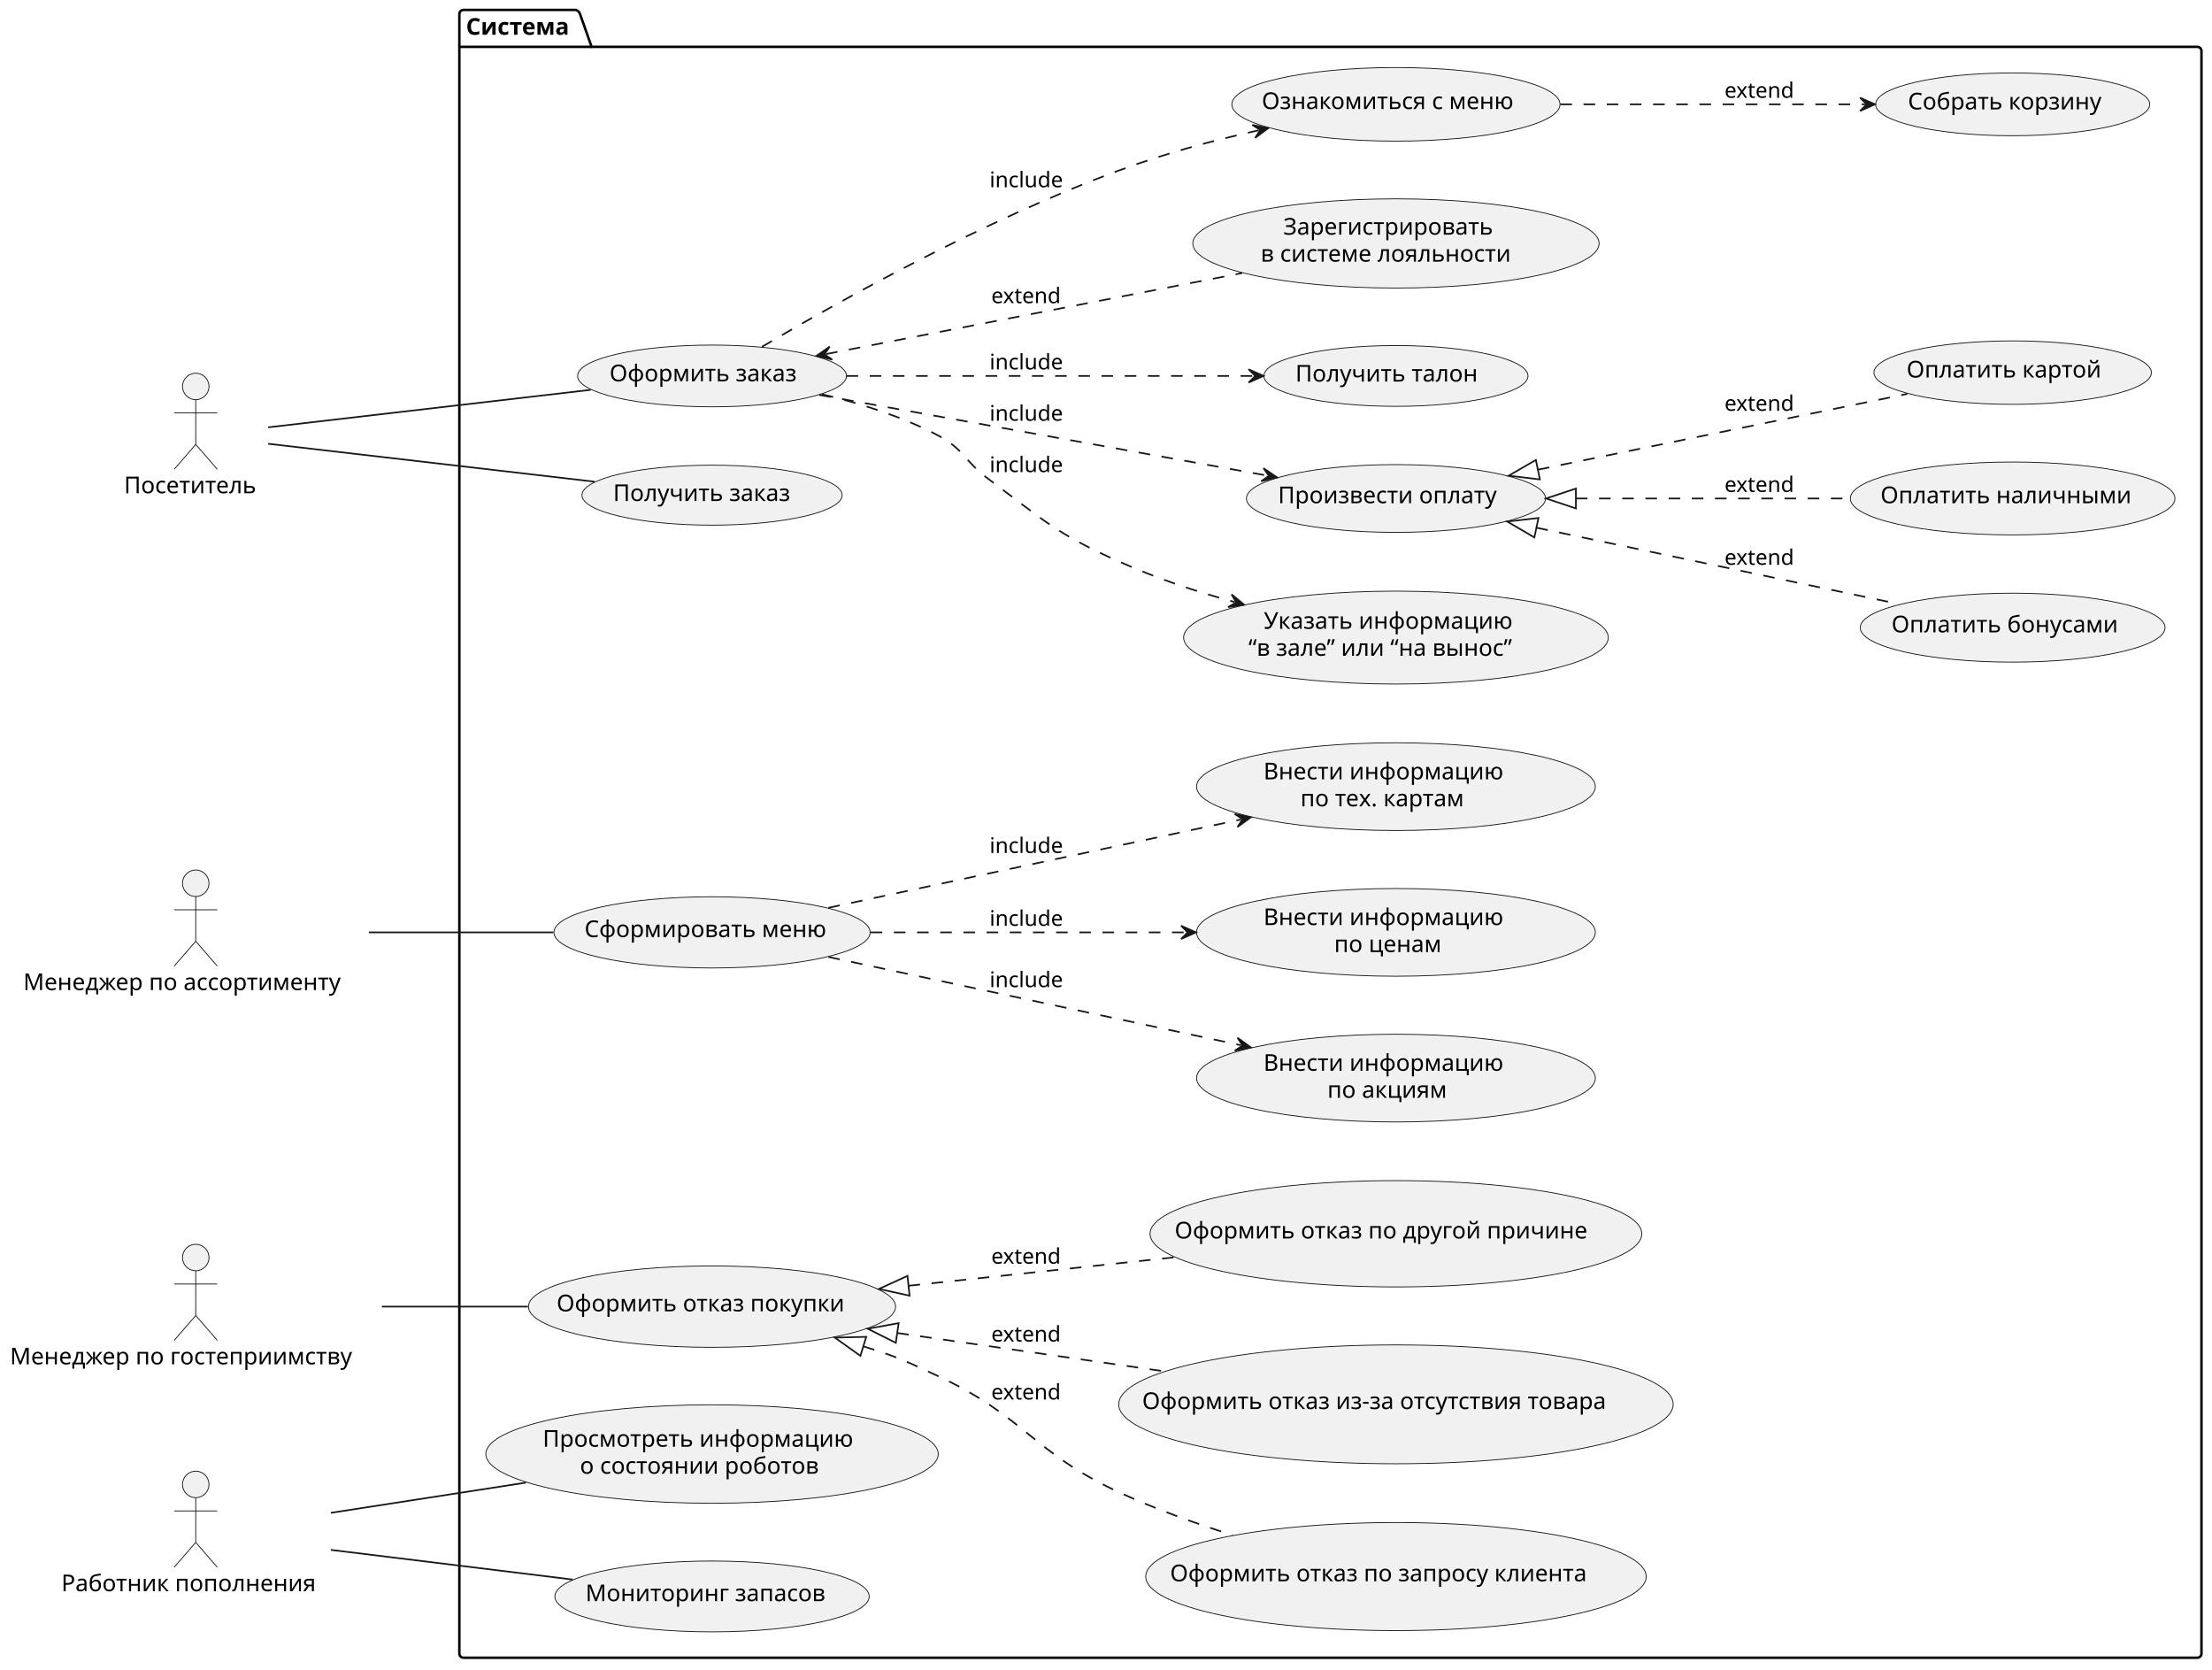
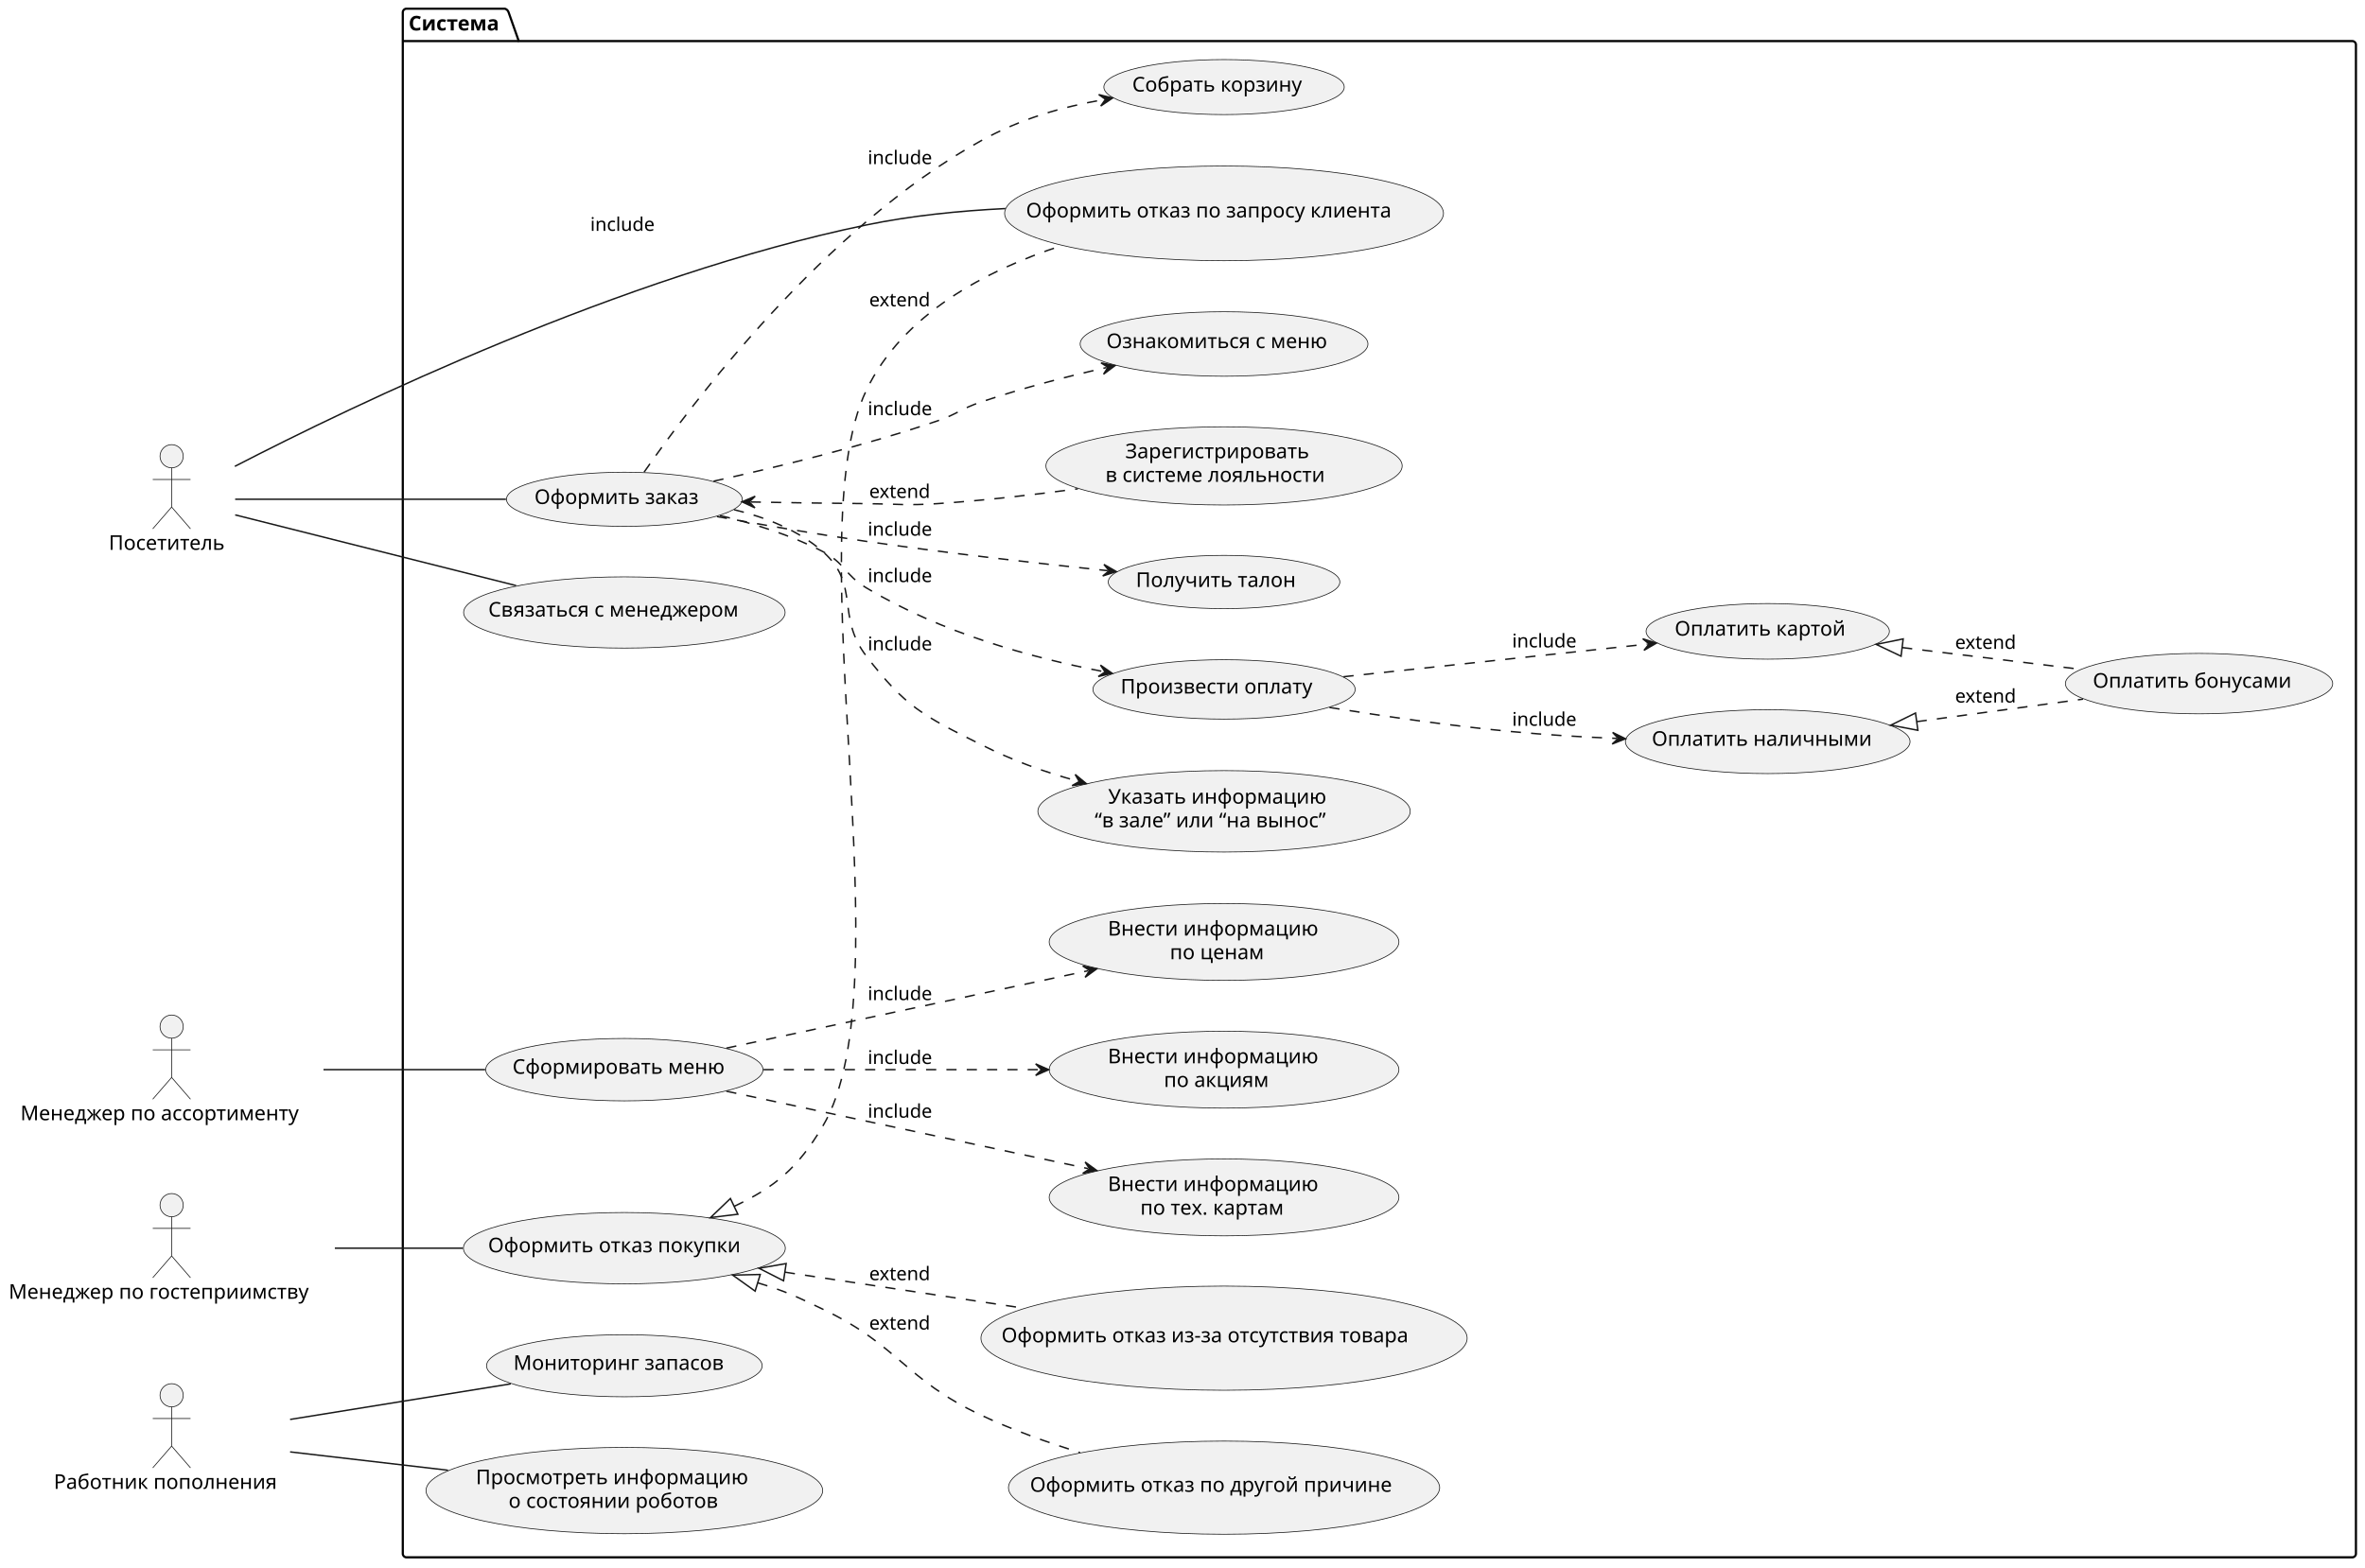
- <svg xmlns="http://www.w3.org/2000/svg" contentStyleType="text/css" height="1008px" preserveAspectRatio="none" style="width:1336px;height:1008px;background:#FFFFFF;" version="1.1" viewBox="0 0 1336 1008" width="1336px" zoomAndPan="magnify">
+ <svg xmlns="http://www.w3.org/2000/svg" contentStyleType="text/css" height="1080px" preserveAspectRatio="none" style="width:1629px;height:1080px;background:#FFFFFF;" version="1.1" viewBox="0 0 1629 1080" width="1629px" zoomAndPan="magnify">
  <defs />
  <g>
    <g id="cluster_Система">
-       <path d="M279.94,6 L347.823,6 A3.75,3.75 0 0 1 350.323,8.5 L357.323,28.297 L1327.14,28.297 A2.5,2.5 0 0 1 1329.64,30.797 L1329.64,998.5 A2.5,2.5 0 0 1 1327.14,1001 L279.94,1001 A2.5,2.5 0 0 1 277.44,998.5 L277.44,8.5 A2.5,2.5 0 0 1 279.94,6 " fill="none" style="stroke:#000000;stroke-width:1.5;" />
+       <path d="M279.94,6 L347.823,6 A3.75,3.75 0 0 1 350.323,8.5 L357.323,28.297 L1620.26,28.297 A2.5,2.5 0 0 1 1622.76,30.797 L1622.76,1070.5 A2.5,2.5 0 0 1 1620.26,1073 L279.94,1073 A2.5,2.5 0 0 1 277.44,1070.5 L277.44,8.5 A2.5,2.5 0 0 1 279.94,6 " fill="none" style="stroke:#000000;stroke-width:1.5;" />
      <line style="stroke:#000000;stroke-width:1.5;" x1="277.44" x2="357.323" y1="28.297" y2="28.297" />
      <text fill="#000000" font-family="sans-serif" font-size="14" font-weight="bold" lengthAdjust="spacing" textLength="66.883" x="281.44" y="20.995">Система</text>
    </g>
    <g id="elem_offer">
-       <ellipse cx="430.06" cy="227.004" fill="#F1F1F1" rx="81.22" ry="18.644" style="stroke:#181818;stroke-width:0.5;" />
-       <text fill="#000000" font-family="sans-serif" font-size="14" lengthAdjust="spacing" textLength="121.461" x="368.113" y="230.249">Оформить заказ</text>
-     </g>
-     <g id="elem_getoffer">
-       <ellipse cx="430.062" cy="298.996" fill="#F1F1F1" rx="78.582" ry="18.116" style="stroke:#181818;stroke-width:0.5;" />
-       <text fill="#000000" font-family="sans-serif" font-size="14" lengthAdjust="spacing" textLength="115.056" x="370.317" y="302.534">Получить заказ</text>
+       <ellipse cx="430.06" cy="344.004" fill="#F1F1F1" rx="81.22" ry="18.644" style="stroke:#181818;stroke-width:0.5;" />
+       <text fill="#000000" font-family="sans-serif" font-size="14" lengthAdjust="spacing" textLength="121.461" x="368.113" y="347.249">Оформить заказ</text>
    </g>
    <g id="elem_menu">
-       <ellipse cx="843.119" cy="63.004" fill="#F1F1F1" rx="99.119" ry="22.224" style="stroke:#181818;stroke-width:0.5;" />
-       <text fill="#000000" font-family="sans-serif" font-size="14" lengthAdjust="spacing" textLength="162.114" x="762.062" y="65.85">Ознакомиться с меню</text>
+       <ellipse cx="843.119" cy="237.004" fill="#F1F1F1" rx="99.119" ry="22.224" style="stroke:#181818;stroke-width:0.5;" />
+       <text fill="#000000" font-family="sans-serif" font-size="14" lengthAdjust="spacing" textLength="162.114" x="762.062" y="239.851">Ознакомиться с меню</text>
    </g>
    <g id="elem_basket">
-       <ellipse cx="1215.601" cy="62.998" fill="#F1F1F1" rx="82.791" ry="18.958" style="stroke:#181818;stroke-width:0.5;" />
-       <text fill="#000000" font-family="sans-serif" font-size="14" lengthAdjust="spacing" textLength="125.186" x="1152.344" y="66.069">Собрать корзину</text>
+       <ellipse cx="843.121" cy="59.998" fill="#F1F1F1" rx="82.791" ry="18.958" style="stroke:#181818;stroke-width:0.5;" />
+       <text fill="#000000" font-family="sans-serif" font-size="14" lengthAdjust="spacing" textLength="125.186" x="779.864" y="63.069">Собрать корзину</text>
    </g>
    <g id="elem_place">
-       <ellipse cx="843.122" cy="385" fill="#F1F1F1" rx="128.252" ry="28.05" style="stroke:#181818;stroke-width:0.5;" />
-       <text fill="#000000" font-family="sans-serif" font-size="14" lengthAdjust="spacing" textLength="159.674" x="763.286" y="379.699">Указать информацию</text>
-       <text fill="#000000" font-family="sans-serif" font-size="14" lengthAdjust="spacing" textLength="178.247" x="753.999" y="395.996">“в зале” или “на вынос”</text>
+       <ellipse cx="843.122" cy="559" fill="#F1F1F1" rx="128.252" ry="28.05" style="stroke:#181818;stroke-width:0.5;" />
+       <text fill="#000000" font-family="sans-serif" font-size="14" lengthAdjust="spacing" textLength="159.674" x="763.286" y="553.699">Указать информацию</text>
+       <text fill="#000000" font-family="sans-serif" font-size="14" lengthAdjust="spacing" textLength="178.247" x="753.999" y="569.996">“в зале” или “на вынос”</text>
    </g>
    <g id="elem_pay">
-       <ellipse cx="843.124" cy="301.005" fill="#F1F1F1" rx="90.324" ry="20.465" style="stroke:#181818;stroke-width:0.5;" />
-       <text fill="#000000" font-family="sans-serif" font-size="14" lengthAdjust="spacing" textLength="142.475" x="771.887" y="303.851">Произвести оплату</text>
+       <ellipse cx="843.124" cy="475.005" fill="#F1F1F1" rx="90.324" ry="20.465" style="stroke:#181818;stroke-width:0.5;" />
+       <text fill="#000000" font-family="sans-serif" font-size="14" lengthAdjust="spacing" textLength="142.475" x="771.887" y="477.851">Произвести оплату</text>
    </g>
    <g id="elem_pay_bonus">
-       <ellipse cx="1215.598" cy="379.002" fill="#F1F1F1" rx="92.058" ry="20.812" style="stroke:#181818;stroke-width:0.5;" />
-       <text fill="#000000" font-family="sans-serif" font-size="14" lengthAdjust="spacing" textLength="146.385" x="1142.406" y="381.848">Оплатить бонусами</text>
+       <ellipse cx="1514.698" cy="471.002" fill="#F1F1F1" rx="92.058" ry="20.812" style="stroke:#181818;stroke-width:0.5;" />
+       <text fill="#000000" font-family="sans-serif" font-size="14" lengthAdjust="spacing" textLength="146.385" x="1441.506" y="473.848">Оплатить бонусами</text>
    </g>
    <g id="elem_pay_cash">
-       <ellipse cx="1215.6" cy="300.998" fill="#F1F1F1" rx="98.04" ry="22.008" style="stroke:#181818;stroke-width:0.5;" />
-       <text fill="#000000" font-family="sans-serif" font-size="14" lengthAdjust="spacing" textLength="159.728" x="1135.736" y="303.845">Оплатить наличными</text>
+       <ellipse cx="1217.6" cy="510.998" fill="#F1F1F1" rx="98.04" ry="22.008" style="stroke:#181818;stroke-width:0.5;" />
+       <text fill="#000000" font-family="sans-serif" font-size="14" lengthAdjust="spacing" textLength="159.728" x="1137.736" y="513.845">Оплатить наличными</text>
    </g>
    <g id="elem_pay_card">
-       <ellipse cx="1215.602" cy="225" fill="#F1F1F1" rx="83.802" ry="19.16" style="stroke:#181818;stroke-width:0.5;" />
-       <text fill="#000000" font-family="sans-serif" font-size="14" lengthAdjust="spacing" textLength="127.552" x="1151.502" y="227.958">Оплатить картой</text>
+       <ellipse cx="1217.602" cy="435" fill="#F1F1F1" rx="83.802" ry="19.16" style="stroke:#181818;stroke-width:0.5;" />
+       <text fill="#000000" font-family="sans-serif" font-size="14" lengthAdjust="spacing" textLength="127.552" x="1153.502" y="437.958">Оплатить картой</text>
    </g>
    <g id="elem_ticket">
-       <ellipse cx="843.125" cy="227.003" fill="#F1F1F1" rx="79.765" ry="18.353" style="stroke:#181818;stroke-width:0.5;" />
-       <text fill="#000000" font-family="sans-serif" font-size="14" lengthAdjust="spacing" textLength="117.954" x="782.393" y="230.41">Получить талон</text>
+       <ellipse cx="843.125" cy="401.003" fill="#F1F1F1" rx="79.765" ry="18.353" style="stroke:#181818;stroke-width:0.5;" />
+       <text fill="#000000" font-family="sans-serif" font-size="14" lengthAdjust="spacing" textLength="117.954" x="782.393" y="404.41">Получить талон</text>
    </g>
    <g id="elem_loyal">
-       <ellipse cx="843.119" cy="147.002" fill="#F1F1F1" rx="122.709" ry="26.942" style="stroke:#181818;stroke-width:0.5;" />
-       <text fill="#000000" font-family="sans-serif" font-size="14" lengthAdjust="spacing" textLength="136.035" x="775.102" y="141.7">Зарегистрировать</text>
-       <text fill="#000000" font-family="sans-serif" font-size="14" lengthAdjust="spacing" textLength="163.393" x="761.423" y="157.997">в системе лояльности</text>
+       <ellipse cx="843.119" cy="321.002" fill="#F1F1F1" rx="122.709" ry="26.942" style="stroke:#181818;stroke-width:0.5;" />
+       <text fill="#000000" font-family="sans-serif" font-size="14" lengthAdjust="spacing" textLength="136.035" x="775.102" y="315.7">Зарегистрировать</text>
+       <text fill="#000000" font-family="sans-serif" font-size="14" lengthAdjust="spacing" textLength="163.393" x="761.423" y="331.997">в системе лояльности</text>
    </g>
    <g id="elem_canc">
-       <ellipse cx="430.058" cy="788.995" fill="#F1F1F1" rx="110.878" ry="24.576" style="stroke:#181818;stroke-width:0.5;" />
-       <text fill="#000000" font-family="sans-serif" font-size="14" lengthAdjust="spacing" textLength="187.776" x="336.169" y="791.842">Оформить отказ покупки</text>
+       <ellipse cx="430.058" cy="859.995" fill="#F1F1F1" rx="110.878" ry="24.576" style="stroke:#181818;stroke-width:0.5;" />
+       <text fill="#000000" font-family="sans-serif" font-size="14" lengthAdjust="spacing" textLength="187.776" x="336.169" y="862.842">Оформить отказ покупки</text>
    </g>
    <g id="elem_canc_client">
-       <ellipse cx="843.124" cy="951.997" fill="#F1F1F1" rx="151.134" ry="32.627" style="stroke:#181818;stroke-width:0.5;" />
-       <text fill="#000000" font-family="sans-serif" font-size="14" lengthAdjust="spacing" textLength="272.843" x="706.703" y="954.843">Оформить отказ по запросу клиента</text>
+       <ellipse cx="843.124" cy="146.997" fill="#F1F1F1" rx="151.134" ry="32.627" style="stroke:#181818;stroke-width:0.5;" />
+       <text fill="#000000" font-family="sans-serif" font-size="14" lengthAdjust="spacing" textLength="272.843" x="706.703" y="149.844">Оформить отказ по запросу клиента</text>
    </g>
    <g id="elem_canc_no_stock">
-       <ellipse cx="843.12" cy="847.998" fill="#F1F1F1" rx="167.44" ry="35.888" style="stroke:#181818;stroke-width:0.5;" />
-       <text fill="#000000" font-family="sans-serif" font-size="14" lengthAdjust="spacing" textLength="306.626" x="689.807" y="850.845">Оформить отказ из-за отсутствия товара</text>
+       <ellipse cx="843.12" cy="921.998" fill="#F1F1F1" rx="167.44" ry="35.888" style="stroke:#181818;stroke-width:0.5;" />
+       <text fill="#000000" font-family="sans-serif" font-size="14" lengthAdjust="spacing" textLength="306.626" x="689.807" y="924.845">Оформить отказ из-за отсутствия товара</text>
    </g>
    <g id="elem_canc_other">
-       <ellipse cx="843.117" cy="745.001" fill="#F1F1F1" rx="148.507" ry="32.102" style="stroke:#181818;stroke-width:0.5;" />
-       <text fill="#000000" font-family="sans-serif" font-size="14" lengthAdjust="spacing" textLength="267.374" x="709.43" y="747.848">Оформить отказ по другой причине</text>
+       <ellipse cx="843.117" cy="1025.002" fill="#F1F1F1" rx="148.507" ry="32.102" style="stroke:#181818;stroke-width:0.5;" />
+       <text fill="#000000" font-family="sans-serif" font-size="14" lengthAdjust="spacing" textLength="267.374" x="709.43" y="1027.848">Оформить отказ по другой причине</text>
    </g>
    <g id="elem_addmenu">
-       <ellipse cx="430.06" cy="563.002" fill="#F1F1F1" rx="95.51" ry="21.502" style="stroke:#181818;stroke-width:0.5;" />
-       <text fill="#000000" font-family="sans-serif" font-size="14" lengthAdjust="spacing" textLength="154.109" x="353.005" y="565.849">Сформировать меню</text>
+       <ellipse cx="430.06" cy="737.002" fill="#F1F1F1" rx="95.51" ry="21.502" style="stroke:#181818;stroke-width:0.5;" />
+       <text fill="#000000" font-family="sans-serif" font-size="14" lengthAdjust="spacing" textLength="154.109" x="353.005" y="739.849">Сформировать меню</text>
    </g>
    <g id="elem_acs">
-       <ellipse cx="843.118" cy="651" fill="#F1F1F1" rx="120.448" ry="26.49" style="stroke:#181818;stroke-width:0.5;" />
-       <text fill="#000000" font-family="sans-serif" font-size="14" lengthAdjust="spacing" textLength="154" x="763.118" y="646.599">Внести информацию</text>
-       <text fill="#000000" font-family="sans-serif" font-size="14" lengthAdjust="spacing" textLength="76.815" x="801.71" y="662.896">по акциям</text>
+       <ellipse cx="843.118" cy="737" fill="#F1F1F1" rx="120.448" ry="26.49" style="stroke:#181818;stroke-width:0.5;" />
+       <text fill="#000000" font-family="sans-serif" font-size="14" lengthAdjust="spacing" textLength="154" x="763.118" y="732.599">Внести информацию</text>
+       <text fill="#000000" font-family="sans-serif" font-size="14" lengthAdjust="spacing" textLength="76.815" x="801.71" y="748.896">по акциям</text>
    </g>
    <g id="elem_cena">
-       <ellipse cx="843.118" cy="563" fill="#F1F1F1" rx="120.448" ry="26.49" style="stroke:#181818;stroke-width:0.5;" />
-       <text fill="#000000" font-family="sans-serif" font-size="14" lengthAdjust="spacing" textLength="154" x="763.118" y="558.599">Внести информацию</text>
-       <text fill="#000000" font-family="sans-serif" font-size="14" lengthAdjust="spacing" textLength="68.606" x="805.815" y="574.896">по ценам</text>
+       <ellipse cx="843.118" cy="649" fill="#F1F1F1" rx="120.448" ry="26.49" style="stroke:#181818;stroke-width:0.5;" />
+       <text fill="#000000" font-family="sans-serif" font-size="14" lengthAdjust="spacing" textLength="154" x="763.118" y="644.599">Внести информацию</text>
+       <text fill="#000000" font-family="sans-serif" font-size="14" lengthAdjust="spacing" textLength="68.606" x="805.815" y="660.896">по ценам</text>
    </g>
    <g id="elem_poc">
-       <ellipse cx="843.118" cy="475" fill="#F1F1F1" rx="120.448" ry="26.49" style="stroke:#181818;stroke-width:0.5;" />
-       <text fill="#000000" font-family="sans-serif" font-size="14" lengthAdjust="spacing" textLength="154" x="763.118" y="470.599">Внести информацию</text>
-       <text fill="#000000" font-family="sans-serif" font-size="14" lengthAdjust="spacing" textLength="109.341" x="785.448" y="486.896">по тех. картам</text>
+       <ellipse cx="843.118" cy="825" fill="#F1F1F1" rx="120.448" ry="26.49" style="stroke:#181818;stroke-width:0.5;" />
+       <text fill="#000000" font-family="sans-serif" font-size="14" lengthAdjust="spacing" textLength="154" x="763.118" y="820.599">Внести информацию</text>
+       <text fill="#000000" font-family="sans-serif" font-size="14" lengthAdjust="spacing" textLength="109.341" x="785.448" y="836.896">по тех. картам</text>
    </g>
    <g id="elem_robot">
-       <ellipse cx="430.057" cy="878.003" fill="#F1F1F1" rx="136.617" ry="29.723" style="stroke:#181818;stroke-width:0.5;" />
-       <text fill="#000000" font-family="sans-serif" font-size="14" lengthAdjust="spacing" textLength="198.543" x="327.786" y="873.602">Просмотреть информацию</text>
-       <text fill="#000000" font-family="sans-serif" font-size="14" lengthAdjust="spacing" textLength="153.542" x="350.286" y="889.899">о состоянии роботов</text>
+       <ellipse cx="430.057" cy="1027.003" fill="#F1F1F1" rx="136.617" ry="29.723" style="stroke:#181818;stroke-width:0.5;" />
+       <text fill="#000000" font-family="sans-serif" font-size="14" lengthAdjust="spacing" textLength="198.543" x="327.786" y="1022.602">Просмотреть информацию</text>
+       <text fill="#000000" font-family="sans-serif" font-size="14" lengthAdjust="spacing" textLength="153.542" x="350.286" y="1038.899">о состоянии роботов</text>
    </g>
    <g id="elem_stock_check">
-       <ellipse cx="430.056" cy="963.997" fill="#F1F1F1" rx="94.936" ry="21.387" style="stroke:#181818;stroke-width:0.5;" />
-       <text fill="#000000" font-family="sans-serif" font-size="14" lengthAdjust="spacing" textLength="152.831" x="353.641" y="966.844">Мониторинг запасов</text>
+       <ellipse cx="430.056" cy="940.997" fill="#F1F1F1" rx="94.936" ry="21.387" style="stroke:#181818;stroke-width:0.5;" />
+       <text fill="#000000" font-family="sans-serif" font-size="14" lengthAdjust="spacing" textLength="152.831" x="353.641" y="943.844">Мониторинг запасов</text>
+     </g>
+     <g id="elem_contact_manager">
+       <ellipse cx="430.059" cy="421.996" fill="#F1F1F1" rx="110.729" ry="24.546" style="stroke:#181818;stroke-width:0.5;" />
+       <text fill="#000000" font-family="sans-serif" font-size="14" lengthAdjust="spacing" textLength="187.455" x="336.331" y="424.842">Связаться с менеджером</text>
    </g>
    <g id="elem_client">
-       <ellipse cx="118.222" cy="233.35" fill="#F1F1F1" rx="8" ry="8" style="stroke:#181818;stroke-width:0.5;" />
-       <path d="M118.222,241.35 L118.222,268.35 M105.222,249.35 L131.222,249.35 M118.222,268.35 L105.222,283.35 M118.222,268.35 L131.222,283.35 " fill="none" style="stroke:#181818;stroke-width:0.5;" />
-       <text fill="#000000" font-family="sans-serif" font-size="14" lengthAdjust="spacing" textLength="86.625" x="74.91" y="297.845">Посетитель</text>
+       <ellipse cx="118.222" cy="314.35" fill="#F1F1F1" rx="8" ry="8" style="stroke:#181818;stroke-width:0.5;" />
+       <path d="M118.222,322.35 L118.222,349.35 M105.222,330.35 L131.222,330.35 M118.222,349.35 L105.222,364.35 M118.222,349.35 L131.222,364.35 " fill="none" style="stroke:#181818;stroke-width:0.5;" />
+       <text fill="#000000" font-family="sans-serif" font-size="14" lengthAdjust="spacing" textLength="86.625" x="74.91" y="378.845">Посетитель</text>
    </g>
    <g id="elem_mvariety">
-       <ellipse cx="118.219" cy="533.35" fill="#F1F1F1" rx="8" ry="8" style="stroke:#181818;stroke-width:0.5;" />
-       <path d="M118.219,541.35 L118.219,568.35 M105.219,549.35 L131.219,549.35 M118.219,568.35 L105.219,583.35 M118.219,568.35 L131.219,583.35 " fill="none" style="stroke:#181818;stroke-width:0.5;" />
-       <text fill="#000000" font-family="sans-serif" font-size="14" lengthAdjust="spacing" textLength="208.318" x="14.06" y="597.845">Менеджер по ассортименту</text>
+       <ellipse cx="118.219" cy="707.35" fill="#F1F1F1" rx="8" ry="8" style="stroke:#181818;stroke-width:0.5;" />
+       <path d="M118.219,715.35 L118.219,742.35 M105.219,723.35 L131.219,723.35 M118.219,742.35 L105.219,757.35 M118.219,742.35 L131.219,757.35 " fill="none" style="stroke:#181818;stroke-width:0.5;" />
+       <text fill="#000000" font-family="sans-serif" font-size="14" lengthAdjust="spacing" textLength="208.318" x="14.06" y="771.845">Менеджер по ассортименту</text>
    </g>
    <g id="elem_mguest">
-       <ellipse cx="118.222" cy="759.35" fill="#F1F1F1" rx="8" ry="8" style="stroke:#181818;stroke-width:0.5;" />
-       <path d="M118.222,767.35 L118.222,794.35 M105.222,775.35 L131.222,775.35 M118.222,794.35 L105.222,809.35 M118.222,794.35 L131.222,809.35 " fill="none" style="stroke:#181818;stroke-width:0.5;" />
-       <text fill="#000000" font-family="sans-serif" font-size="14" lengthAdjust="spacing" textLength="224.444" x="6" y="823.845">Менеджер по гостеприимству</text>
+       <ellipse cx="118.222" cy="830.35" fill="#F1F1F1" rx="8" ry="8" style="stroke:#181818;stroke-width:0.5;" />
+       <path d="M118.222,838.35 L118.222,865.35 M105.222,846.35 L131.222,846.35 M118.222,865.35 L105.222,880.35 M118.222,865.35 L131.222,880.35 " fill="none" style="stroke:#181818;stroke-width:0.5;" />
+       <text fill="#000000" font-family="sans-serif" font-size="14" lengthAdjust="spacing" textLength="224.444" x="6" y="894.845">Менеджер по гостеприимству</text>
    </g>
    <g id="elem_mbuy">
-       <ellipse cx="118.22" cy="896.35" fill="#F1F1F1" rx="8" ry="8" style="stroke:#181818;stroke-width:0.5;" />
-       <path d="M118.22,904.35 L118.22,931.35 M105.22,912.35 L131.22,912.35 M118.22,931.35 L105.22,946.35 M118.22,931.35 L131.22,946.35 " fill="none" style="stroke:#181818;stroke-width:0.5;" />
-       <text fill="#000000" font-family="sans-serif" font-size="14" lengthAdjust="spacing" textLength="162.36" x="37.04" y="960.845">Работник пополнения</text>
+       <ellipse cx="118.22" cy="961.35" fill="#F1F1F1" rx="8" ry="8" style="stroke:#181818;stroke-width:0.5;" />
+       <path d="M118.22,969.35 L118.22,996.35 M105.22,977.35 L131.22,977.35 M118.22,996.35 L105.22,1011.35 M118.22,996.35 L131.22,1011.35 " fill="none" style="stroke:#181818;stroke-width:0.5;" />
+       <text fill="#000000" font-family="sans-serif" font-size="14" lengthAdjust="spacing" textLength="162.36" x="37.04" y="1025.845">Работник пополнения</text>
    </g>
    <g id="link_client_offer">
-       <path d="M161.98,258.03 C212.2,252.2 296.31,242.42 356.73,235.4 " fill="none" id="client-offer" style="stroke:#181818;stroke-width:1.0;" />
-     </g>
-     <g id="link_client_getoffer">
-       <path d="M161.98,267.97 C212.86,273.88 298.54,283.83 359.11,290.87 " fill="none" id="client-getoffer" style="stroke:#181818;stroke-width:1.0;" />
+       <path d="M161.98,344 C209.96,344 288.87,344 348.5,344 " fill="none" id="client-offer" style="stroke:#181818;stroke-width:1.0;" />
+     </g>
+     <g id="link_client_canc_client">
+       <path d="M161.76,321.32 C243.35,279.18 428.65,189.89 596.68,155 C627.36,148.63 660.66,145.26 692.53,143.69 " fill="none" id="client-canc_client" style="stroke:#181818;stroke-width:1.0;" />
+       <text fill="#000000" font-family="sans-serif" font-size="13" lengthAdjust="spacing" textLength="47.1" x="406.56" y="159.067">include</text>
+     </g>
+     <g id="link_client_contact_manager">
+       <path d="M161.98,354.76 C211.86,367.32 295.19,388.3 355.53,403.49 " fill="none" id="client-contact_manager" style="stroke:#181818;stroke-width:1.0;" />
    </g>
    <g id="link_offer_menu">
-       <path d="M460.18,209.41 C505.02,182.97 594.35,132.92 675.68,103 C704.55,92.38 731.425,85.121 760.175,78.681 " fill="none" id="offer-to-menu" style="stroke:#181818;stroke-width:1.0;stroke-dasharray:7.0,7.0;" />
-       <polygon fill="#181818" points="766.03,77.37,756.373,75.434,761.151,78.463,758.122,83.24,766.03,77.37" style="stroke:#181818;stroke-width:1.0;" />
+       <path d="M491.49,331.55 C534.92,321.94 594.57,307.37 645.68,290 C659.44,285.32 661.9,281.6 675.68,277 C705.42,267.07 733.059,259.859 762.169,253.249 " fill="none" id="offer-to-menu" style="stroke:#181818;stroke-width:1.0;stroke-dasharray:7.0,7.0;" />
+       <polygon fill="#181818" points="768.02,251.92,758.358,250.012,763.144,253.027,760.129,257.814,768.02,251.92" style="stroke:#181818;stroke-width:1.0;" />
+       <text fill="#000000" font-family="sans-serif" font-size="13" lengthAdjust="spacing" textLength="47.1" x="597.68" y="286.067">include</text>
+     </g>
+     <g id="link_offer_basket">
+       <path d="M443.66,325.28 C476.11,278.62 567.63,156.66 675.68,97 C703.28,81.76 730.813,73.85 760.453,68.58 " fill="none" id="offer-to-basket" style="stroke:#181818;stroke-width:1.0;stroke-dasharray:7.0,7.0;" />
+       <polygon fill="#181818" points="766.36,67.53,756.799,65.167,761.437,68.405,758.199,73.044,766.36,67.53" style="stroke:#181818;stroke-width:1.0;" />
      <text fill="#000000" font-family="sans-serif" font-size="13" lengthAdjust="spacing" textLength="47.1" x="597.68" y="113.067">include</text>
    </g>
-     <g id="link_menu_basket">
-       <path d="M942.43,63 C1001.7,63 1070.33,63 1126.44,63 " fill="none" id="menu-to-basket" style="stroke:#181818;stroke-width:1.0;stroke-dasharray:7.0,7.0;" />
-       <polygon fill="#181818" points="1132.44,63,1123.44,59,1127.44,63,1123.44,67,1132.44,63" style="stroke:#181818;stroke-width:1.0;" />
-       <text fill="#000000" font-family="sans-serif" font-size="13" lengthAdjust="spacing" textLength="45.278" x="1041.56" y="59.067">extend</text>
-     </g>
    <g id="link_offer_pay">
-       <path d="M494.84,238.48 C569.71,251.96 687.595,273.187 765.385,287.187 " fill="none" id="offer-to-pay" style="stroke:#181818;stroke-width:1.0;stroke-dasharray:7.0,7.0;" />
-       <polygon fill="#181818" points="771.29,288.25,763.141,282.719,766.369,287.364,761.724,290.593,771.29,288.25" style="stroke:#181818;stroke-width:1.0;" />
-       <text fill="#000000" font-family="sans-serif" font-size="13" lengthAdjust="spacing" textLength="47.1" x="597.68" y="254.067">include</text>
+       <path d="M495.97,355.19 C519.1,360.72 544.82,368.7 566.68,380 C582.1,387.97 581.79,396.08 596.68,405 C648.75,436.2 709.49,452.905 760.19,462.765 " fill="none" id="offer-to-pay" style="stroke:#181818;stroke-width:1.0;stroke-dasharray:7.0,7.0;" />
+       <polygon fill="#181818" points="766.08,463.91,758.009,458.265,761.172,462.955,756.482,466.118,766.08,463.91" style="stroke:#181818;stroke-width:1.0;" />
+       <text fill="#000000" font-family="sans-serif" font-size="13" lengthAdjust="spacing" textLength="47.1" x="597.68" y="401.067">include</text>
    </g>
    <g id="link_offer_place">
-       <path d="M496.44,238.04 C519.49,243.54 545.04,251.55 566.68,263 C582.27,271.25 582.52,278.47 596.68,289 C630.03,313.79 637.69,322.17 675.68,339 C699.53,349.56 720.604,356.672 745.674,363.552 " fill="none" id="offer-to-place" style="stroke:#181818;stroke-width:1.0;stroke-dasharray:7.0,7.0;" />
-       <polygon fill="#181818" points="751.46,365.14,743.84,358.901,746.638,363.817,741.722,366.616,751.46,365.14" style="stroke:#181818;stroke-width:1.0;" />
-       <text fill="#000000" font-family="sans-serif" font-size="13" lengthAdjust="spacing" textLength="47.1" x="597.68" y="285.067">include</text>
+       <path d="M505.58,351.16 C527.29,356.37 549.7,365.18 566.68,380 C592.79,402.8 575.59,424.49 596.68,452 C623.67,487.21 636,493.16 675.68,513 C698.2,524.26 718.091,531.468 742.401,538.248 " fill="none" id="offer-to-place" style="stroke:#181818;stroke-width:1.0;stroke-dasharray:7.0,7.0;" />
+       <polygon fill="#181818" points="748.18,539.86,740.585,533.589,743.364,538.517,738.436,541.295,748.18,539.86" style="stroke:#181818;stroke-width:1.0;" />
+       <text fill="#000000" font-family="sans-serif" font-size="13" lengthAdjust="spacing" textLength="47.1" x="597.68" y="448.067">include</text>
    </g>
    <g id="link_offer_ticket">
-       <path d="M511.29,227 C584.07,227 684.75,227 757.14,227 " fill="none" id="offer-to-ticket" style="stroke:#181818;stroke-width:1.0;stroke-dasharray:7.0,7.0;" />
-       <polygon fill="#181818" points="763.14,227,754.14,223,758.14,227,754.14,231,763.14,227" style="stroke:#181818;stroke-width:1.0;" />
-       <text fill="#000000" font-family="sans-serif" font-size="13" lengthAdjust="spacing" textLength="47.1" x="597.68" y="223.067">include</text>
+       <path d="M493.84,355.9 C524.74,361.53 562.59,368.08 596.68,373 C654.41,381.34 714.102,388.098 762.972,393.188 " fill="none" id="offer-to-ticket" style="stroke:#181818;stroke-width:1.0;stroke-dasharray:7.0,7.0;" />
+       <polygon fill="#181818" points="768.94,393.81,760.403,388.899,763.967,393.292,759.574,396.856,768.94,393.81" style="stroke:#181818;stroke-width:1.0;" />
+       <text fill="#000000" font-family="sans-serif" font-size="13" lengthAdjust="spacing" textLength="47.1" x="597.68" y="369.067">include</text>
    </g>
    <g id="link_offer_loyal">
-       <path d="M498.94,213.794 C567.23,200.504 671.87,180.13 750.24,164.88 " fill="none" id="offer-backto-loyal" style="stroke:#181818;stroke-width:1.0;stroke-dasharray:7.0,7.0;" />
-       <polygon fill="#181818" points="493.05,214.94,502.648,217.147,497.958,213.985,501.12,209.294,493.05,214.94" style="stroke:#181818;stroke-width:1.0;" />
-       <text fill="#000000" font-family="sans-serif" font-size="13" lengthAdjust="spacing" textLength="45.278" x="598.68" y="183.067">extend</text>
-     </g>
-     <g id="link_pay_pay_bonus">
-       <path d="M927.964,318.649 C994.774,332.719 1079.79,350.62 1147.06,364.78 " fill="none" id="pay-backto-pay_bonus" style="stroke:#181818;stroke-width:1.0;stroke-dasharray:7.0,7.0;" />
-       <polygon fill="none" points="910.35,314.94,926.727,324.521,929.2,312.778,910.35,314.94" style="stroke:#181818;stroke-width:1.0;" />
-       <text fill="#000000" font-family="sans-serif" font-size="13" lengthAdjust="spacing" textLength="45.278" x="1041.56" y="341.067">extend</text>
+       <path d="M517.079,345.855 C544.249,346.375 568.78,346.75 596.68,347 C618.46,347.2 623.95,348.43 645.68,347 C677.26,344.92 711.51,340.98 742.44,336.78 " fill="none" id="offer-backto-loyal" style="stroke:#181818;stroke-width:1.0;stroke-dasharray:7.0,7.0;" />
+       <polygon fill="#181818" points="511.08,345.74,520.002,349.911,516.079,345.836,520.155,341.913,511.08,345.74" style="stroke:#181818;stroke-width:1.0;" />
+       <text fill="#000000" font-family="sans-serif" font-size="13" lengthAdjust="spacing" textLength="45.278" x="598.68" y="343.067">extend</text>
    </g>
    <g id="link_pay_pay_cash">
-       <path d="M951.8,301 C1007.27,301 1060.47,301 1117.3,301 " fill="none" id="pay-backto-pay_cash" style="stroke:#181818;stroke-width:1.0;stroke-dasharray:7.0,7.0;" />
-       <polygon fill="none" points="933.8,301,951.8,307,951.8,295,933.8,301" style="stroke:#181818;stroke-width:1.0;" />
-       <text fill="#000000" font-family="sans-serif" font-size="13" lengthAdjust="spacing" textLength="45.278" x="1041.56" y="297.067">extend</text>
+       <path d="M915.74,487.45 C952.87,493.43 999.03,500.12 1040.56,504 C1066.14,506.39 1087.895,507.73 1113.625,508.76 " fill="none" id="pay-to-pay_cash" style="stroke:#181818;stroke-width:1.0;stroke-dasharray:7.0,7.0;" />
+       <polygon fill="#181818" points="1119.62,509,1110.787,504.643,1114.624,508.8,1110.467,512.637,1119.62,509" style="stroke:#181818;stroke-width:1.0;" />
+       <text fill="#000000" font-family="sans-serif" font-size="13" lengthAdjust="spacing" textLength="47.1" x="1041.56" y="500.067">include</text>
    </g>
    <g id="link_pay_pay_card">
-       <path d="M928.843,283.623 C997.343,269.573 1085.2,251.54 1152.02,237.84 " fill="none" id="pay-backto-pay_card" style="stroke:#181818;stroke-width:1.0;stroke-dasharray:7.0,7.0;" />
-       <polygon fill="none" points="911.21,287.24,930.048,289.501,927.637,277.746,911.21,287.24" style="stroke:#181818;stroke-width:1.0;" />
-       <text fill="#000000" font-family="sans-serif" font-size="13" lengthAdjust="spacing" textLength="45.278" x="1041.56" y="248.067">extend</text>
+       <path d="M925.4,466.27 C989.51,459.39 1072.294,450.501 1134.914,443.771 " fill="none" id="pay-to-pay_card" style="stroke:#181818;stroke-width:1.0;stroke-dasharray:7.0,7.0;" />
+       <polygon fill="#181818" points="1140.88,443.13,1131.504,440.115,1135.909,443.664,1132.359,448.069,1140.88,443.13" style="stroke:#181818;stroke-width:1.0;" />
+       <text fill="#000000" font-family="sans-serif" font-size="13" lengthAdjust="spacing" textLength="47.1" x="1041.56" y="446.067">include</text>
+     </g>
+     <g id="link_pay_cash_pay_bonus">
+       <path d="M1320.207,497.225 C1361.787,491.595 1393.89,487.24 1434.79,481.7 " fill="none" id="pay_cash-backto-pay_bonus" style="stroke:#181818;stroke-width:1.0;stroke-dasharray:7.0,7.0;" />
+       <polygon fill="none" points="1302.37,499.64,1321.012,503.171,1319.402,491.279,1302.37,499.64" style="stroke:#181818;stroke-width:1.0;" />
+       <text fill="#000000" font-family="sans-serif" font-size="13" lengthAdjust="spacing" textLength="45.278" x="1346.64" y="484.067">extend</text>
+     </g>
+     <g id="link_pay_card_pay_bonus">
+       <path d="M1310.167,446.171 C1352.937,451.391 1388.98,455.79 1432.9,461.14 " fill="none" id="pay_card-backto-pay_bonus" style="stroke:#181818;stroke-width:1.0;stroke-dasharray:7.0,7.0;" />
+       <polygon fill="none" points="1292.3,443.99,1309.44,452.127,1310.894,440.215,1292.3,443.99" style="stroke:#181818;stroke-width:1.0;" />
+       <text fill="#000000" font-family="sans-serif" font-size="13" lengthAdjust="spacing" textLength="45.278" x="1346.64" y="447.067">extend</text>
    </g>
    <g id="link_mvariety_addmenu">
-       <path d="M222.82,563 C258.8,563 298.94,563 334.18,563 " fill="none" id="mvariety-addmenu" style="stroke:#181818;stroke-width:1.0;" />
+       <path d="M222.82,737 C258.8,737 298.94,737 334.18,737 " fill="none" id="mvariety-addmenu" style="stroke:#181818;stroke-width:1.0;" />
    </g>
    <g id="link_mguest_canc">
-       <path d="M230.64,789 C259.36,789 290.24,789 318.89,789 " fill="none" id="mguest-canc" style="stroke:#181818;stroke-width:1.0;" />
+       <path d="M230.64,860 C259.36,860 290.24,860 318.89,860 " fill="none" id="mguest-canc" style="stroke:#181818;stroke-width:1.0;" />
    </g>
    <g id="link_canc_canc_client">
-       <path d="M521.42,812.972 C542.051,819.292 547.01,821.85 566.68,831 C618.88,855.29 623.44,876.78 675.68,901 C697.34,911.04 721.48,919.74 744.51,926.97 " fill="none" id="canc-backto-canc_client" style="stroke:#181818;stroke-width:1.0;stroke-dasharray:7.0,7.0;" />
-       <polygon fill="none" points="504.21,807.7,519.663,818.709,523.178,807.236,504.21,807.7" style="stroke:#181818;stroke-width:1.0;" />
-       <text fill="#000000" font-family="sans-serif" font-size="13" lengthAdjust="spacing" textLength="45.278" x="598.68" y="845.067">extend</text>
+       <path d="M505.675,831.189 C534.025,817.749 549.37,805.02 566.68,776 C624.48,679.06 548.05,370.85 596.68,269 C621.69,216.61 678.6,186.45 731.33,169.22 " fill="none" id="canc-backto-canc_client" style="stroke:#181818;stroke-width:1.0;stroke-dasharray:7.0,7.0;" />
+       <polygon fill="none" points="489.41,838.9,508.245,836.611,503.105,825.768,489.41,838.9" style="stroke:#181818;stroke-width:1.0;" />
+       <text fill="#000000" font-family="sans-serif" font-size="13" lengthAdjust="spacing" textLength="45.278" x="598.68" y="211.067">extend</text>
    </g>
    <g id="link_canc_canc_no_stock">
-       <path d="M541.897,804.907 C594.707,812.487 644.03,819.57 703,828.03 " fill="none" id="canc-backto-canc_no_stock" style="stroke:#181818;stroke-width:1.0;stroke-dasharray:7.0,7.0;" />
-       <polygon fill="none" points="524.08,802.35,541.045,810.846,542.75,798.968,524.08,802.35" style="stroke:#181818;stroke-width:1.0;" />
-       <text fill="#000000" font-family="sans-serif" font-size="13" lengthAdjust="spacing" textLength="45.278" x="598.68" y="810.067">extend</text>
+       <path d="M540.599,876.524 C594.189,884.604 645.06,892.28 704.98,901.31 " fill="none" id="canc-backto-canc_no_stock" style="stroke:#181818;stroke-width:1.0;stroke-dasharray:7.0,7.0;" />
+       <polygon fill="none" points="522.8,873.84,539.704,882.457,541.493,870.591,522.8,873.84" style="stroke:#181818;stroke-width:1.0;" />
+       <text fill="#000000" font-family="sans-serif" font-size="13" lengthAdjust="spacing" textLength="45.278" x="598.68" y="882.067">extend</text>
    </g>
    <g id="link_canc_canc_other">
-       <path d="M548.728,776.406 C602.308,770.676 651.18,765.44 709.12,759.24 " fill="none" id="canc-backto-canc_other" style="stroke:#181818;stroke-width:1.0;stroke-dasharray:7.0,7.0;" />
-       <polygon fill="none" points="530.83,778.32,549.366,782.372,548.09,770.44,530.83,778.32" style="stroke:#181818;stroke-width:1.0;" />
-       <text fill="#000000" font-family="sans-serif" font-size="13" lengthAdjust="spacing" textLength="45.278" x="598.68" y="763.067">extend</text>
+       <path d="M521.886,883.848 C542.416,890.158 547.21,892.71 566.68,902 C619.3,927.11 622.95,950.11 675.68,975 C697.1,985.11 721.03,993.72 743.92,1000.8 " fill="none" id="canc-backto-canc_other" style="stroke:#181818;stroke-width:1.0;stroke-dasharray:7.0,7.0;" />
+       <polygon fill="none" points="504.68,878.56,520.123,889.583,523.648,878.113,504.68,878.56" style="stroke:#181818;stroke-width:1.0;" />
+       <text fill="#000000" font-family="sans-serif" font-size="13" lengthAdjust="spacing" textLength="45.278" x="598.68" y="916.067">extend</text>
    </g>
    <g id="link_addmenu_acs">
-       <path d="M500.33,577.83 C570.57,592.87 673.593,614.924 749.533,631.174 " fill="none" id="addmenu-to-acs" style="stroke:#181818;stroke-width:1.0;stroke-dasharray:7.0,7.0;" />
-       <polygon fill="#181818" points="755.4,632.43,747.436,626.635,750.511,631.384,745.762,634.458,755.4,632.43" style="stroke:#181818;stroke-width:1.0;" />
-       <text fill="#000000" font-family="sans-serif" font-size="13" lengthAdjust="spacing" textLength="47.1" x="597.68" y="596.067">include</text>
+       <path d="M525.88,737 C584.33,737 653.8,737 716.35,737 " fill="none" id="addmenu-to-acs" style="stroke:#181818;stroke-width:1.0;stroke-dasharray:7.0,7.0;" />
+       <polygon fill="#181818" points="722.35,737,713.35,733,717.35,737,713.35,741,722.35,737" style="stroke:#181818;stroke-width:1.0;" />
+       <text fill="#000000" font-family="sans-serif" font-size="13" lengthAdjust="spacing" textLength="47.1" x="597.68" y="733.067">include</text>
    </g>
    <g id="link_addmenu_cena">
-       <path d="M525.88,563 C584.33,563 653.8,563 716.35,563 " fill="none" id="addmenu-to-cena" style="stroke:#181818;stroke-width:1.0;stroke-dasharray:7.0,7.0;" />
-       <polygon fill="#181818" points="722.35,563,713.35,559,717.35,563,713.35,567,722.35,563" style="stroke:#181818;stroke-width:1.0;" />
-       <text fill="#000000" font-family="sans-serif" font-size="13" lengthAdjust="spacing" textLength="47.1" x="597.68" y="559.067">include</text>
+       <path d="M500.33,722.17 C570.57,707.13 673.593,685.076 749.533,668.826 " fill="none" id="addmenu-to-cena" style="stroke:#181818;stroke-width:1.0;stroke-dasharray:7.0,7.0;" />
+       <polygon fill="#181818" points="755.4,667.57,745.762,665.542,750.511,668.616,747.436,673.365,755.4,667.57" style="stroke:#181818;stroke-width:1.0;" />
+       <text fill="#000000" font-family="sans-serif" font-size="13" lengthAdjust="spacing" textLength="47.1" x="597.68" y="689.067">include</text>
    </g>
    <g id="link_addmenu_poc">
-       <path d="M500.33,548.17 C570.57,533.13 673.593,511.075 749.533,494.825 " fill="none" id="addmenu-to-poc" style="stroke:#181818;stroke-width:1.0;stroke-dasharray:7.0,7.0;" />
-       <polygon fill="#181818" points="755.4,493.57,745.762,491.542,750.511,494.616,747.436,499.365,755.4,493.57" style="stroke:#181818;stroke-width:1.0;" />
-       <text fill="#000000" font-family="sans-serif" font-size="13" lengthAdjust="spacing" textLength="47.1" x="597.68" y="515.067">include</text>
+       <path d="M500.33,751.83 C570.57,766.87 673.593,788.924 749.533,805.174 " fill="none" id="addmenu-to-poc" style="stroke:#181818;stroke-width:1.0;stroke-dasharray:7.0,7.0;" />
+       <polygon fill="#181818" points="755.4,806.43,747.436,800.635,750.511,805.384,745.762,808.458,755.4,806.43" style="stroke:#181818;stroke-width:1.0;" />
+       <text fill="#000000" font-family="sans-serif" font-size="13" lengthAdjust="spacing" textLength="47.1" x="597.68" y="770.067">include</text>
    </g>
    <g id="link_mbuy_robot">
-       <path d="M199.82,913.51 C235.77,907.94 278.72,901.29 317.67,895.26 " fill="none" id="mbuy-robot" style="stroke:#181818;stroke-width:1.0;" />
+       <path d="M199.82,1000.36 C232.99,1004.22 272.12,1008.77 308.57,1013 " fill="none" id="mbuy-robot" style="stroke:#181818;stroke-width:1.0;" />
    </g>
    <g id="link_mbuy_stock_check">
-       <path d="M199.82,935.88 C244.74,941.39 300.57,948.24 345.9,953.8 " fill="none" id="mbuy-stock_check" style="stroke:#181818;stroke-width:1.0;" />
+       <path d="M199.82,977.99 C246.71,970.43 305.5,960.94 351.81,953.47 " fill="none" id="mbuy-stock_check" style="stroke:#181818;stroke-width:1.0;" />
    </g>
  </g>
</svg>
